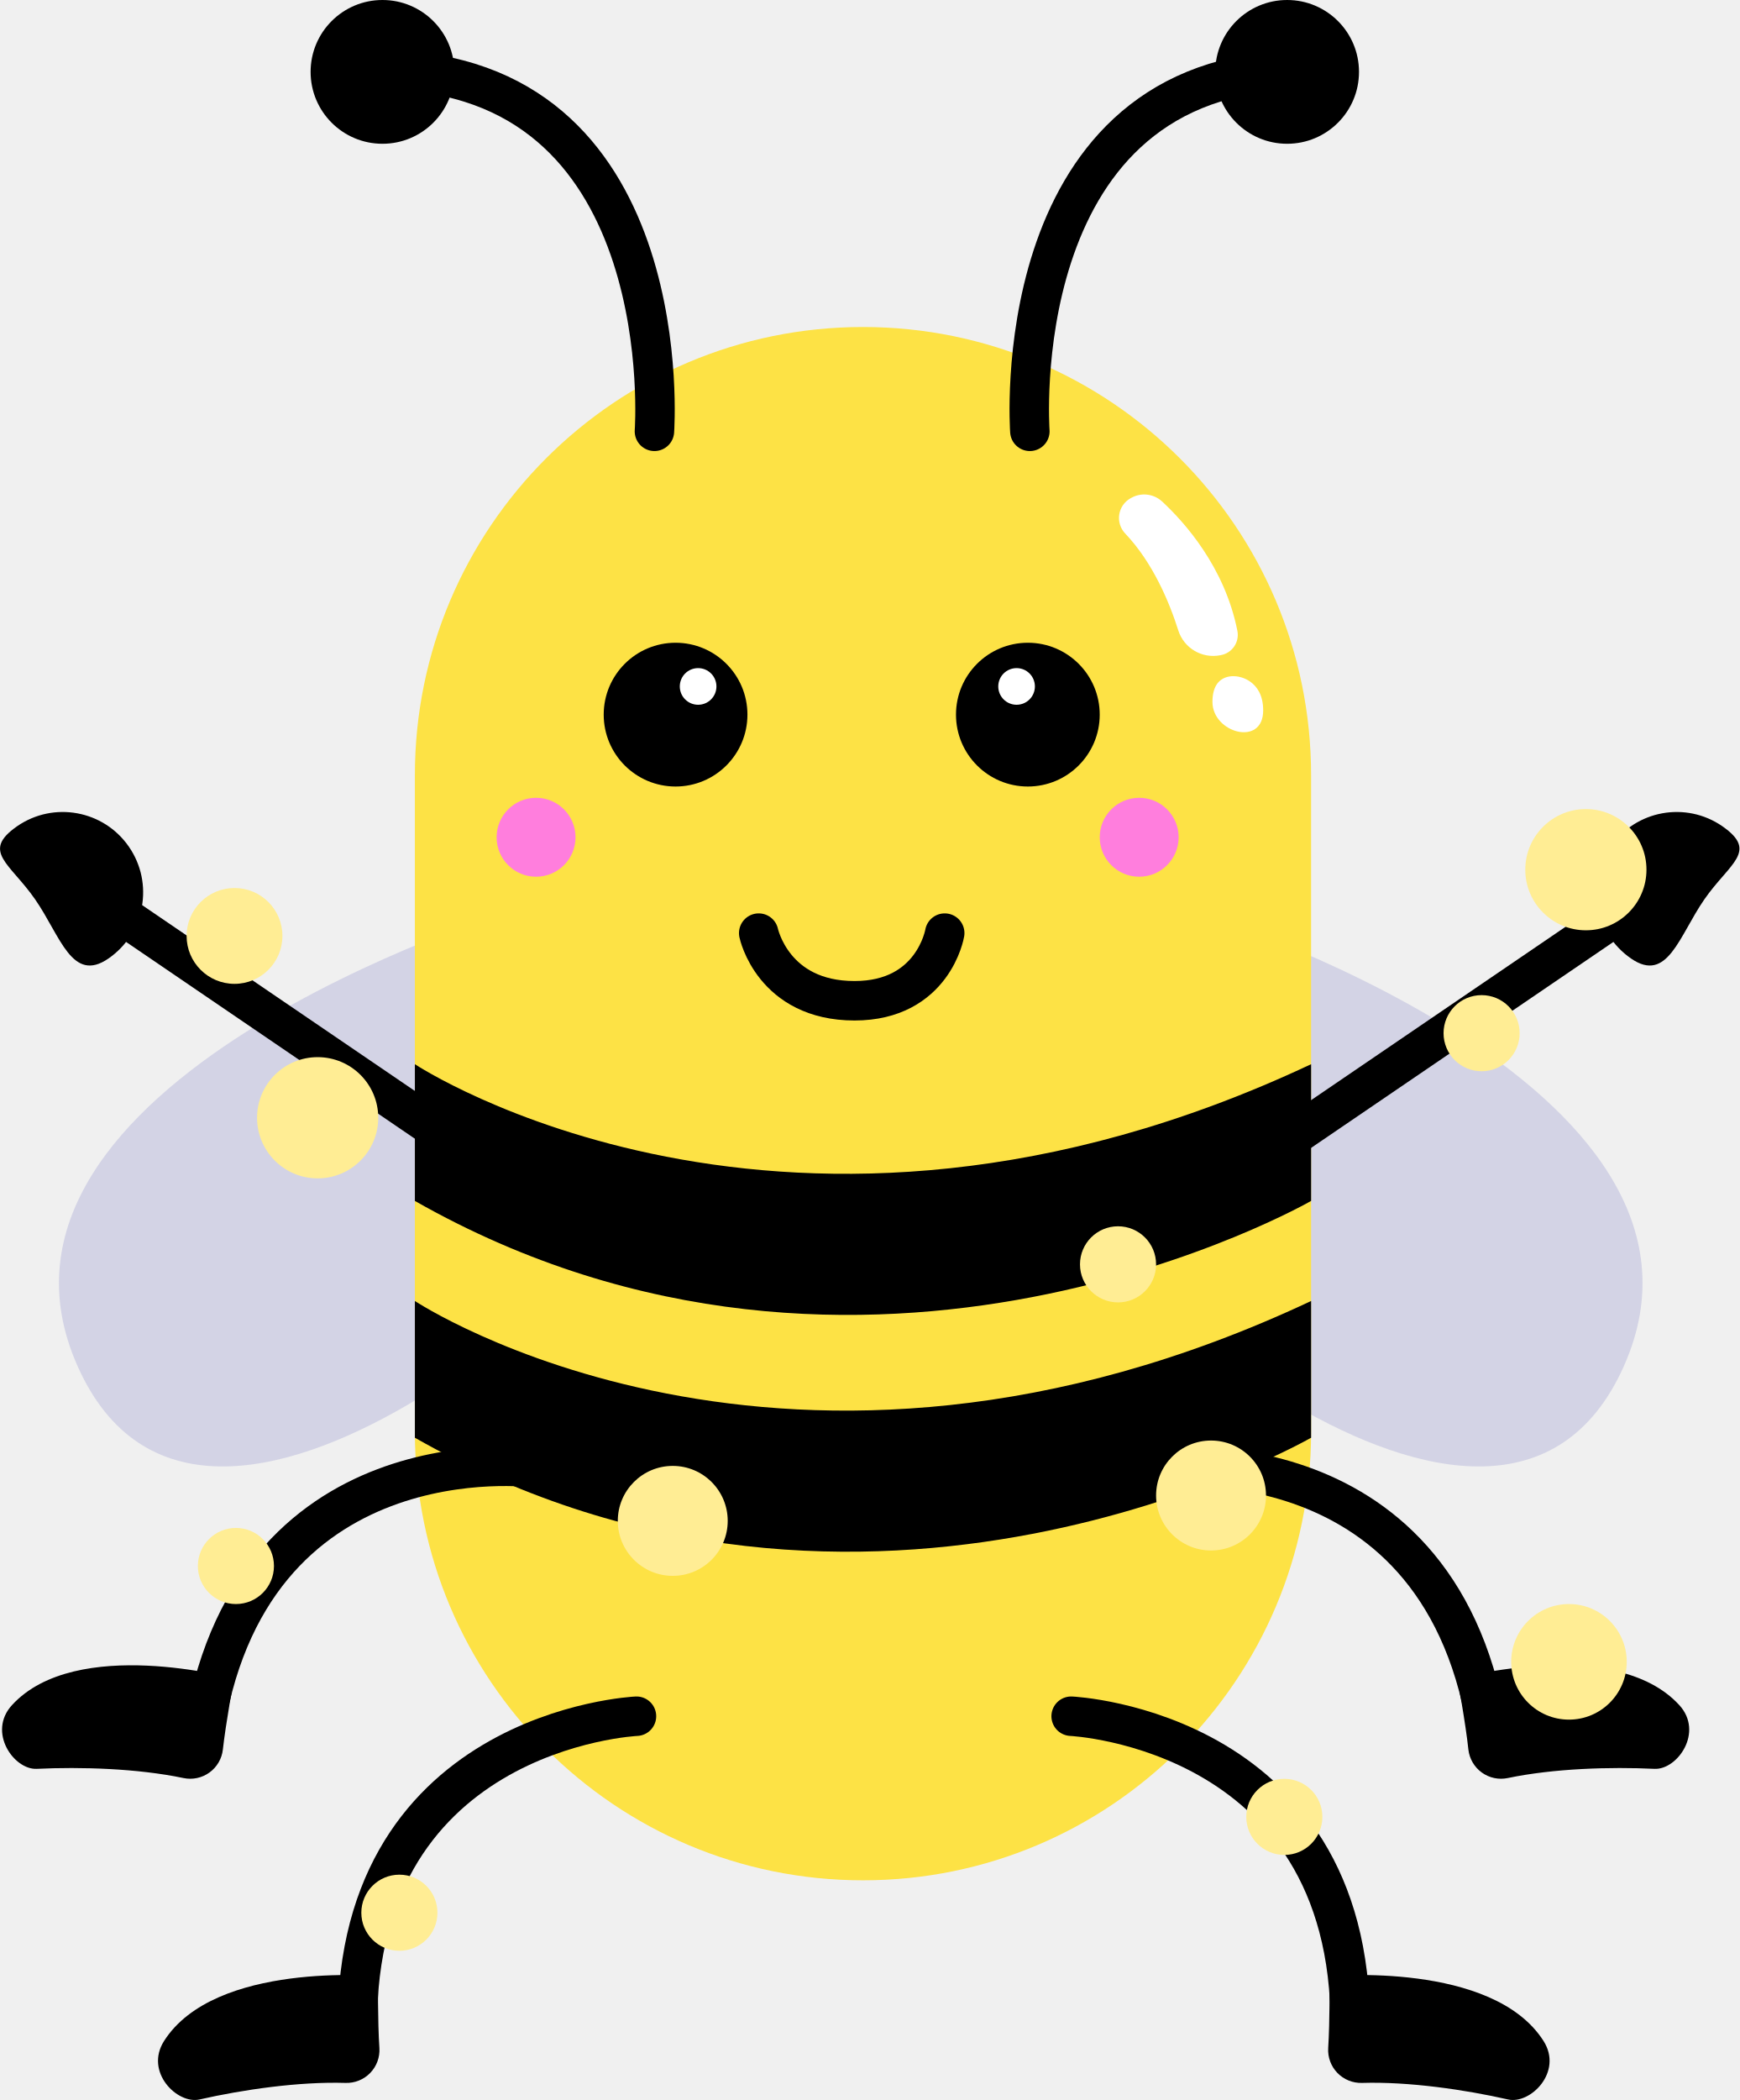
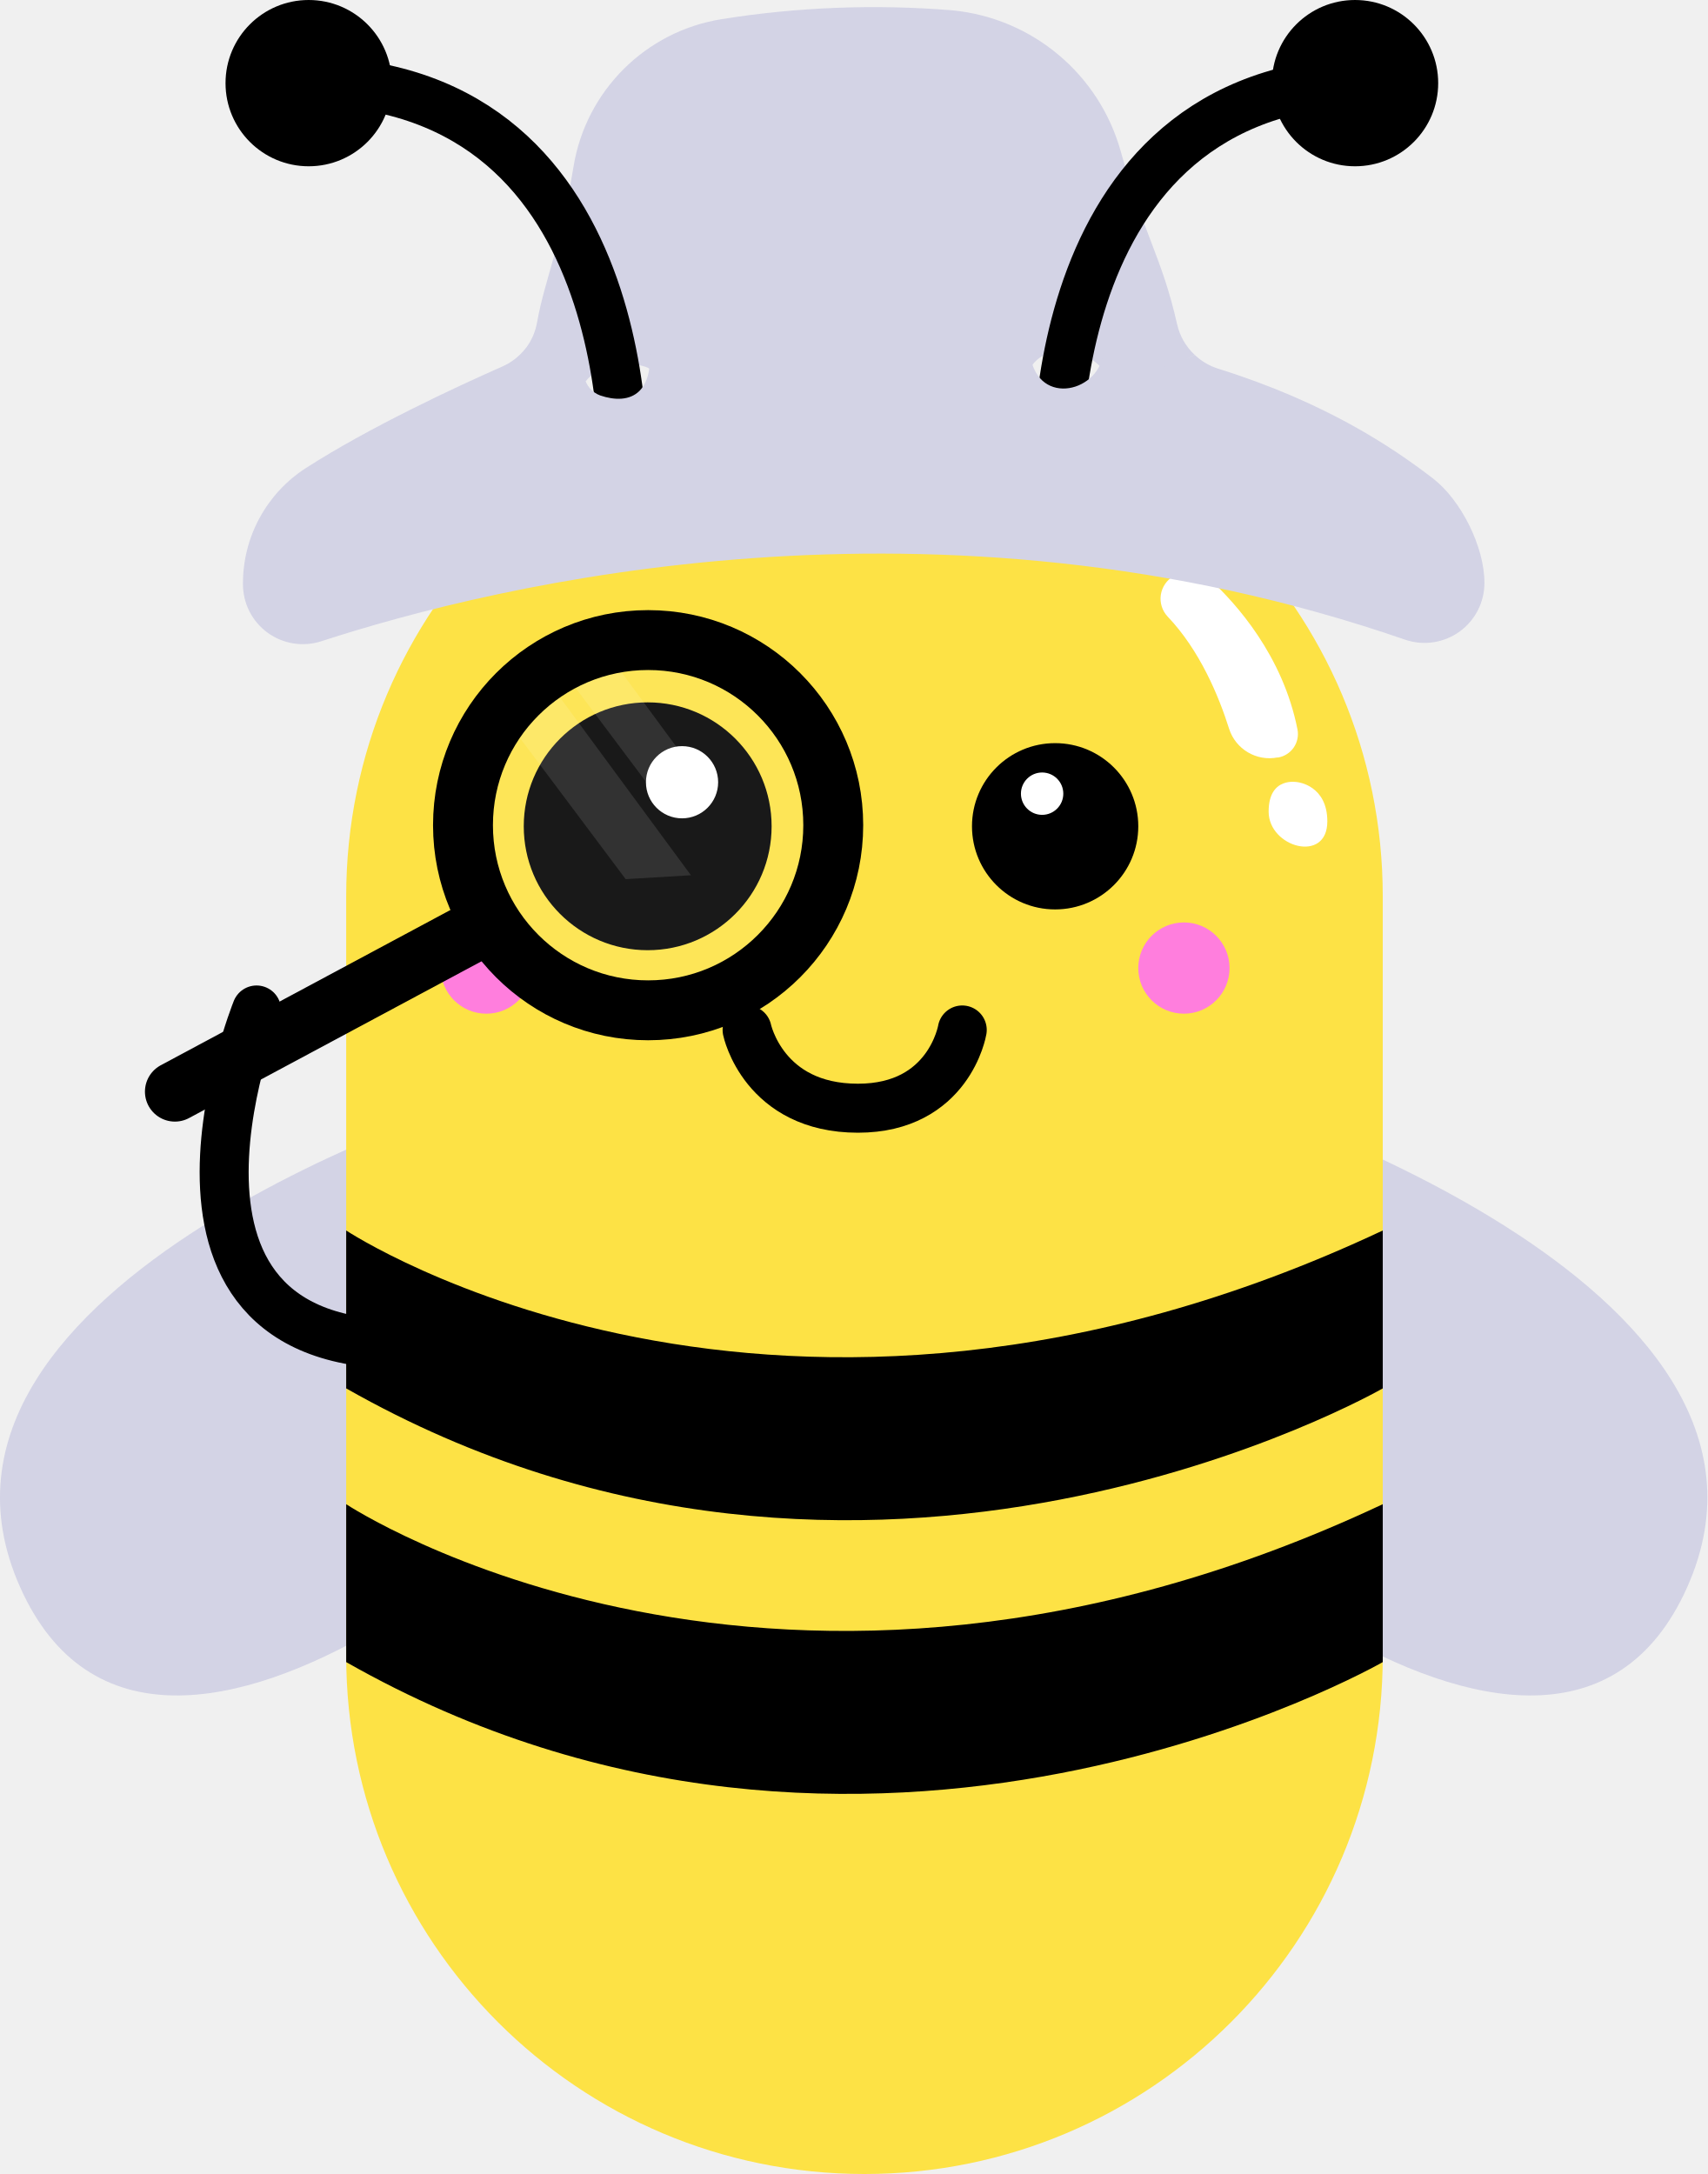
- <svg xmlns="http://www.w3.org/2000/svg" viewBox="0 0 617.21 744.93">
+ <svg xmlns="http://www.w3.org/2000/svg" viewBox="0 0 313.57 399.29">
  <defs>
-     <style>.cls-1{fill:#d3d3e5;}.cls-2{fill:#fde245;}.cls-3{fill:#ff7edd;}.cls-4{fill:none;stroke:#000;stroke-linecap:round;stroke-miterlimit:10;stroke-width:14px;}.cls-5{fill:#fff;}.cls-6{fill:#ffed94;}</style>
+     <style>.cls-1{fill:#d3d3e5;}.cls-2{fill:#fde245;}.cls-3{fill:#ff7edd;}.cls-4,.cls-6{fill:none;stroke:#000;stroke-linecap:round;stroke-miterlimit:10;}.cls-4{stroke-width:9px;}.cls-5,.cls-7,.cls-8{fill:#fff;}.cls-6{stroke-width:11px;}.cls-7{opacity:0.1;}.cls-8{opacity:0.11;}</style>
  </defs>
  <g id="Calque_2" data-name="Calque 2">
    <g id="Calque_2-2" data-name="Calque 2">
-       <path class="cls-1" d="M180.64,323s-198,61-153.09,161.66,199.13-41.75,206.62-68.52S180.64,323,180.64,323Z" />
-       <path class="cls-1" d="M423.07,323s198.06,61,153.1,161.66S377,442.91,369.55,416.14,423.07,323,423.07,323Z" />
-       <rect class="cls-2" x="147.21" y="116" width="318" height="551" rx="159" ry="159" />
-       <path d="M147.21,377.5s132,87.5,318,0V426s-158,91-318,0Z" />
-       <path d="M147.21,461.5s132,87.5,318,0V510s-158,91-318,0Z" />
-       <circle cx="239.71" cy="253.5" r="25.5" />
-       <circle cx="135.71" cy="25.5" r="25.5" />
-       <circle cx="456.71" cy="25.5" r="25.5" />
-       <circle cx="364.71" cy="253.5" r="25.5" />
-       <circle class="cls-3" cx="190.21" cy="297" r="14" />
-       <circle class="cls-3" cx="404.21" cy="297" r="14" />
-       <path class="cls-4" d="M232.21,153s9-123-91-128" />
-       <path class="cls-4" d="M365.42,153s-9-123,91-128" />
-       <path class="cls-5" d="M412.33,177.88c7.85,7.26,22.24,23.21,26.73,45.92a7.3,7.3,0,0,1-5.86,8.59l-.29.06a13,13,0,0,1-14.82-8.82c-3.13-9.91-9-24.07-18.89-34.43a8,8,0,0,1,1.91-12.43l.2-.11A9.36,9.36,0,0,1,412.33,177.88Z" />
-       <path class="cls-5" d="M439.21,240s9,1,9,12c0,13-18,8-18-3S439.21,240,439.21,240Z" />
-       <circle class="cls-5" cx="360.71" cy="243.5" r="6.5" />
-       <circle class="cls-5" cx="247.71" cy="243.5" r="6.5" />
-       <path class="cls-4" d="M225.84,608.79s-103,4.66-98.93,115.67" />
-       <line class="cls-4" x1="161.21" y1="405" x2="23.21" y2="311" />
-       <path d="M45.73,300.35A28.49,28.49,0,0,1,38.5,340c-12.95,8.95-17.06-8-26-20.92s-19.35-17-6.41-26A28.5,28.5,0,0,1,45.73,300.35Z" />
-       <line class="cls-4" x1="456" y1="405" x2="594" y2="311" />
-       <path d="M571.48,300.35A28.5,28.5,0,0,0,578.72,340c12.94,8.95,17.06-8,26-20.92s19.35-17,6.4-26A28.5,28.5,0,0,0,571.48,300.35Z" />
-       <path d="M134.21,701s-57.94-5.37-76,23c-7,11,4.7,22.53,12.59,20.74,15.28-3.46,35.17-6.38,51.82-5.87a11.65,11.65,0,0,0,12-12.4C134,717.47,134.08,701,134.21,701Z" />
-       <path class="cls-4" d="M189.42,520.65S87.21,507.26,71.82,617.28" />
-       <path d="M83.1,595.45S27,580.06,4.26,604.84c-8.82,9.6.69,23,8.77,22.62,15.65-.75,35.74-.15,52.05,3.26a11.66,11.66,0,0,0,14-10.11C80.06,611.64,83,595.43,83.1,595.45Z" />
-       <path class="cls-4" d="M410.73,520.65s102.2-13.39,117.6,96.63" />
-       <path d="M517,595.45s56.12-15.39,78.85,9.39c8.81,9.6-.69,23-8.78,22.62-15.65-.75-35.74-.15-52.05,3.26a11.66,11.66,0,0,1-14-10.11C520.08,611.64,517.17,595.43,517,595.45Z" />
-       <path class="cls-4" d="M380.07,608.79S483,613.45,479,724.46" />
-       <path d="M471.69,701s57.95-5.37,76,23c7,11-4.69,22.53-12.58,20.74-15.28-3.46-35.17-6.38-51.83-5.87a11.67,11.67,0,0,1-12-12.4C471.86,717.47,471.83,701,471.69,701Z" />
-       <circle class="cls-6" cx="83.21" cy="332" r="17" />
-       <circle class="cls-6" cx="112.71" cy="396.5" r="21.5" />
-       <circle class="cls-6" cx="562.71" cy="308.5" r="21.5" />
-       <circle class="cls-6" cx="525.71" cy="366.5" r="13.5" />
-       <circle class="cls-6" cx="83.71" cy="555.5" r="13.5" />
-       <circle class="cls-6" cx="141.71" cy="678.5" r="13.5" />
-       <circle class="cls-6" cx="396.71" cy="448.5" r="13.5" />
-       <circle class="cls-6" cx="455.71" cy="644.5" r="13.5" />
-       <circle class="cls-6" cx="238.71" cy="539.5" r="19.5" />
-       <circle class="cls-6" cx="429.71" cy="530.5" r="19.5" />
-       <circle class="cls-6" cx="556.71" cy="589.5" r="20.5" />
-       <path class="cls-4" d="M269.21,331s5,24,34,24c28,0,32-24,32-24" />
+       <path class="cls-1" d="M119.62,68c22,1,46-17,65-5,1,1,3.11,6.53,5,4,3-4,10-3,13,1,1.74,7.53,11.17,0,16.8-2.82a10.94,10.94,0,0,1-3.23-5.59c-2.76-12.25-6-16.18-10.36-31.79a35.65,35.65,0,0,0-31-25.91,177.51,177.51,0,0,0-42.32,1.63,32.82,32.82,0,0,0-27.19,27.13c-2.53,15.36-5.23,20.52-6.68,28.52A10.91,10.91,0,0,1,96.53,64c3.55,2.07,6.91,4.45,11.09,6C109.62,67,117.62,66,119.62,68Z" />
+       <path class="cls-1" d="M89.32,201.14s-110.75,34.13-85.61,90.4,111.35-23.35,115.54-38.31S89.32,201.14,89.32,201.14Z" />
+       <path class="cls-1" d="M224.25,201.14s110.75,34.13,85.6,90.4-111.34-23.35-115.53-38.31S224.25,201.14,224.25,201.14Z" />
+       <rect class="cls-2" x="63.58" y="69.44" width="190.37" height="329.85" rx="95.18" ry="95.18" />
+       <path d="M63.58,226s79,52.38,190.37,0v29s-94.59,54.48-190.37,0Z" />
+       <path d="M63.58,276.27s79,52.38,190.37,0v29s-94.59,54.47-190.37,0Z" />
+       <circle cx="118.95" cy="151.76" r="22.76" />
+       <circle cx="56.69" cy="15.27" r="15.27" />
+       <circle cx="248.86" cy="15.27" r="15.27" />
+       <circle cx="193.78" cy="151.76" r="15.27" />
+       <circle class="cls-3" cx="89.32" cy="177.8" r="8.38" />
+       <circle class="cls-3" cx="217.43" cy="177.8" r="8.38" />
+       <path class="cls-4" d="M114.46,91.59S119.85,18,60,15" />
+       <path class="cls-4" d="M194.21,91.59S188.82,18,248.68,15" />
+       <path class="cls-4" d="M137.21,189.17s3,14.37,20.36,14.37c16.76,0,19.15-14.37,19.15-14.37" />
+       <path class="cls-5" d="M222.29,106.49c4.7,4.34,13.31,13.89,16,27.49a4.38,4.38,0,0,1-3.51,5.14l-.17,0a7.78,7.78,0,0,1-8.88-5.27c-1.87-5.94-5.37-14.41-11.3-20.62a4.79,4.79,0,0,1,1.14-7.44l.12-.07A5.6,5.6,0,0,1,222.29,106.49Z" />
+       <path class="cls-5" d="M238.38,143.67s5.39.6,5.39,7.19c0,7.78-10.78,4.79-10.78-1.8S238.38,143.67,238.38,143.67Z" />
+       <circle class="cls-5" cx="191.39" cy="145.77" r="3.89" />
+       <circle class="cls-5" cx="125.26" cy="143.67" r="6.63" />
+       <line class="cls-6" x1="32.12" y1="200.5" x2="89.71" y2="169.63" />
+       <circle class="cls-7" cx="118.33" cy="151.71" r="31" />
+       <polygon class="cls-8" points="92.29 131.27 114.91 161.47 126.89 160.75 102.87 128.13 91.24 128.84 92.29 131.27" />
+       <polygon class="cls-8" points="102.6 122.19 121.19 147 131.03 146.41 111.3 119.61 101.74 120.19 102.6 122.19" />
+       <circle class="cls-6" cx="119.03" cy="151.56" r="34" />
+       <path class="cls-4" d="M47.12,185.5s-27,67,34,61" />
+       <path class="cls-1" d="M263.14,87.85c-7.5-5.77-19.78-14-39.43-20.14a11,11,0,0,1-4.29-2.53c-5.63,2.82-15.06,5.35-16.8-2.18,1,8-10.31,12-13,4-1-3-5-18-6-19-19-12-43,12-65,11,3,14-3.18,15.41-8.39,13.63a4.55,4.55,0,0,1-2.91-3.41c-1.1-5.37-5.26-7.95-10.79-5.24a11,11,0,0,1-4.24,3.32C84.07,70.93,68,78.36,56.12,86a25.2,25.2,0,0,0-11.5,21.25h0a11,11,0,0,0,14.47,10.5c32-10.41,112.59-30.13,199-.25A11,11,0,0,0,272.62,107h0C272.62,100.46,268.35,91.85,263.14,87.85Z" />
    </g>
  </g>
</svg>
